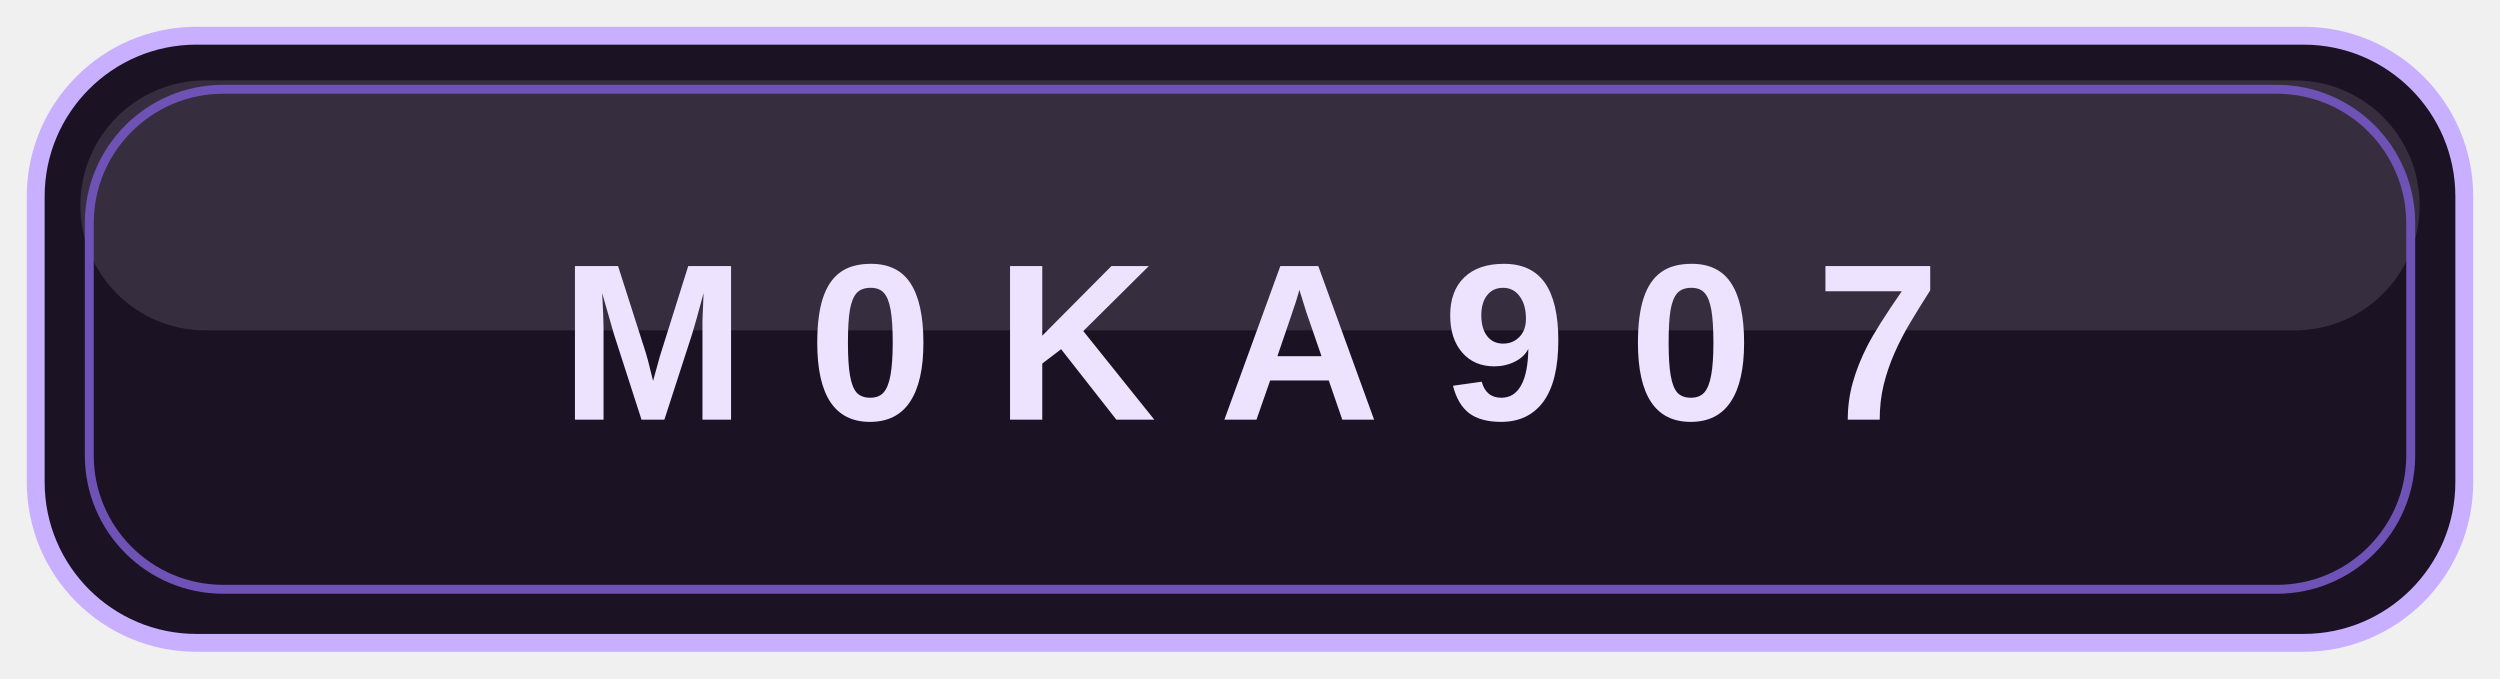
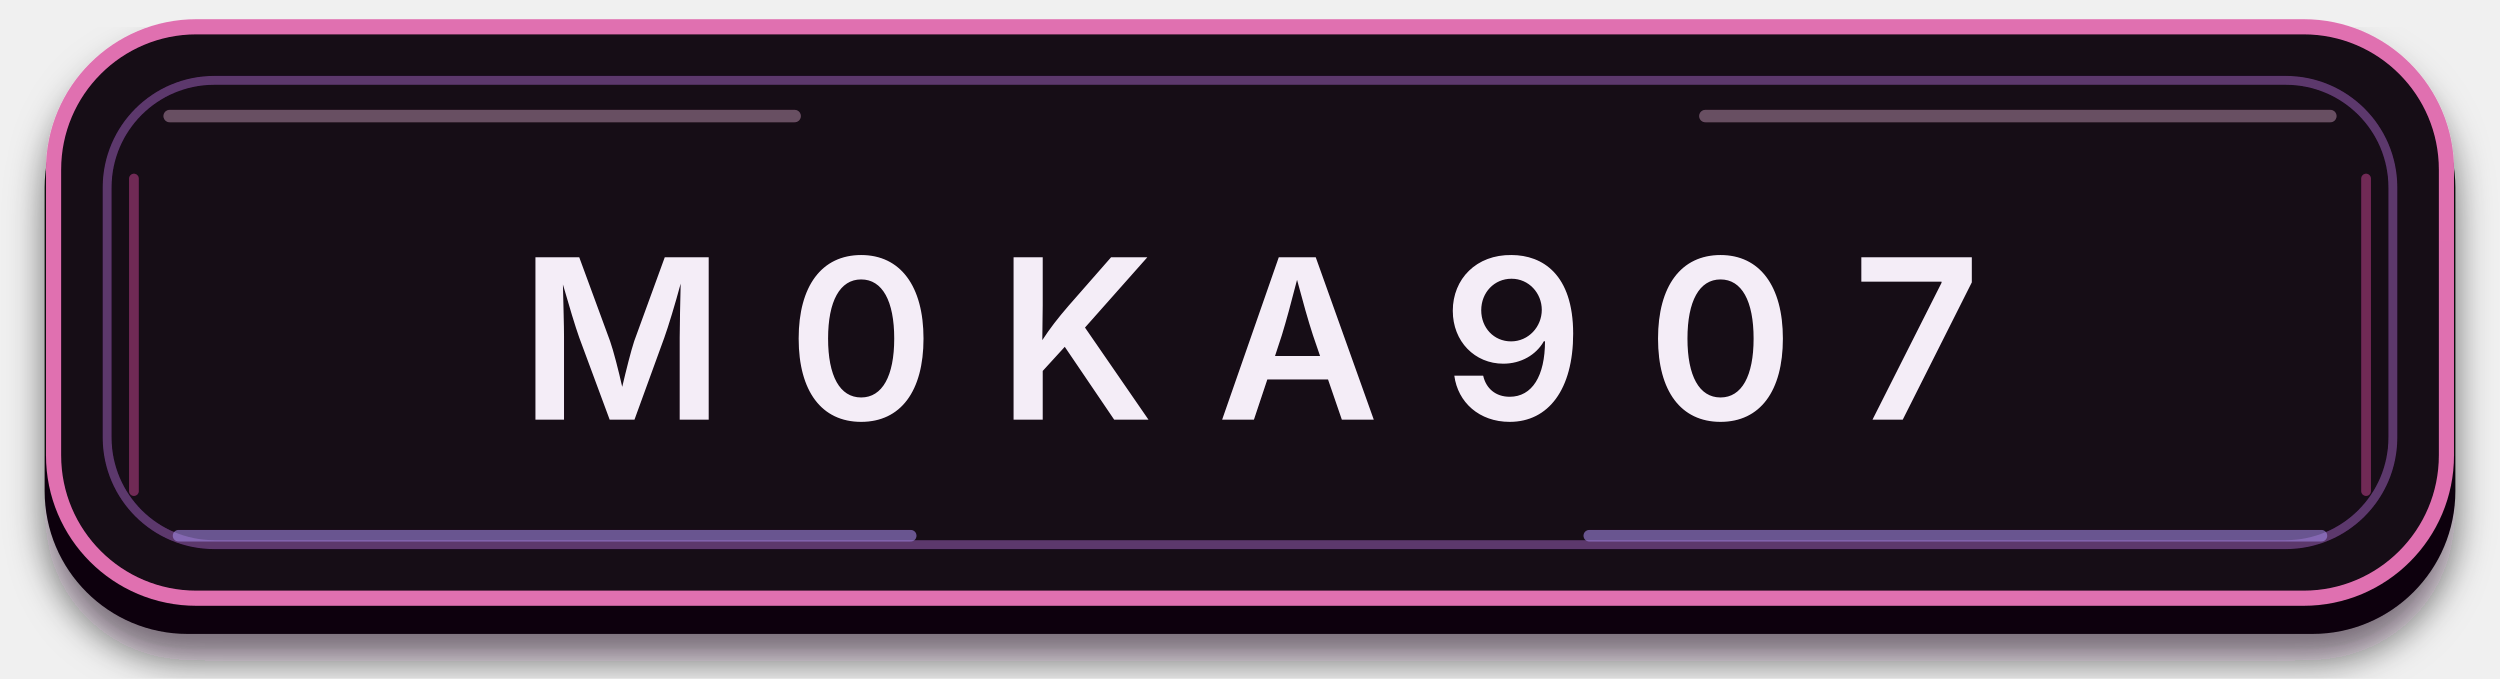
- <svg xmlns="http://www.w3.org/2000/svg" width="280" height="76" viewBox="0 0 280 76">
-   <rect x="4" y="4" width="272" height="68" rx="18" fill="#1b1224" stroke="#c9afff" stroke-width="2" />
-   <rect x="9" y="9" width="262" height="28" rx="14" fill="#ffffff" opacity="0.12" />
-   <rect x="10" y="10" width="260" height="56" rx="15" fill="none" stroke="#6f52b5" />
-   <text x="140" y="47" text-anchor="middle" fill="#eee3ff" font-family="Segoe UI,Arial,sans-serif" font-size="25" font-weight="600" letter-spacing="7">M0KA907</text>
+ <svg xmlns="http://www.w3.org/2000/svg" width="280" height="76" viewBox="0 0 280 76" fill="none">
+   <defs>
+     <linearGradient id="face" x1="0" y1="0" x2="280" y2="76">
+       <stop stop-color="#150815" />
+       <stop offset=".48" stop-color="#2a1029" />
+       <stop offset="1" stop-color="#100711" />
+     </linearGradient>
+     <linearGradient id="rim" x1="0" y1="0" x2="280" y2="76">
+       <stop stop-color="#e06fb0" />
+       <stop offset=".45" stop-color="#a288e3" />
+       <stop offset="1" stop-color="#d24d9a" />
+     </linearGradient>
+     <filter id="lift" x="0" y="0" width="280" height="76" filterUnits="userSpaceOnUse">
+       <feDropShadow dx="0" dy="3" stdDeviation="2" flood-color="#08040a" flood-opacity=".55" />
+     </filter>
+   </defs>
+   <g filter="url(#lift)">
+     <rect x="5" y="5" width="270" height="66" rx="16" fill="#08050a" />
+     <rect x="6" y="3" width="268" height="64" rx="16" fill="url(#face)" stroke="url(#rim)" stroke-width="1.7" />
+     <rect x="12" y="9" width="256" height="52" rx="12" fill="none" stroke="#5b376c" stroke-width="1" />
+     <path d="M19 13H89M191 13H261" stroke="#f0c2df" stroke-width="1.4" stroke-linecap="round" opacity=".38" />
+     <path d="M20 60H102M178 60H260" stroke="#a288e3" stroke-width="1.3" stroke-linecap="round" opacity=".6" />
+     <path d="M15 20V55M265 20V55" stroke="#d24d9a" stroke-width="1.1" stroke-linecap="round" opacity=".48" />
+     <text x="140" y="47" text-anchor="middle" fill="#f4edf7" font-family="Inter,Segoe UI,Arial,sans-serif" font-size="25" font-weight="600" letter-spacing="7">M0KA907</text>
+   </g>
</svg>
